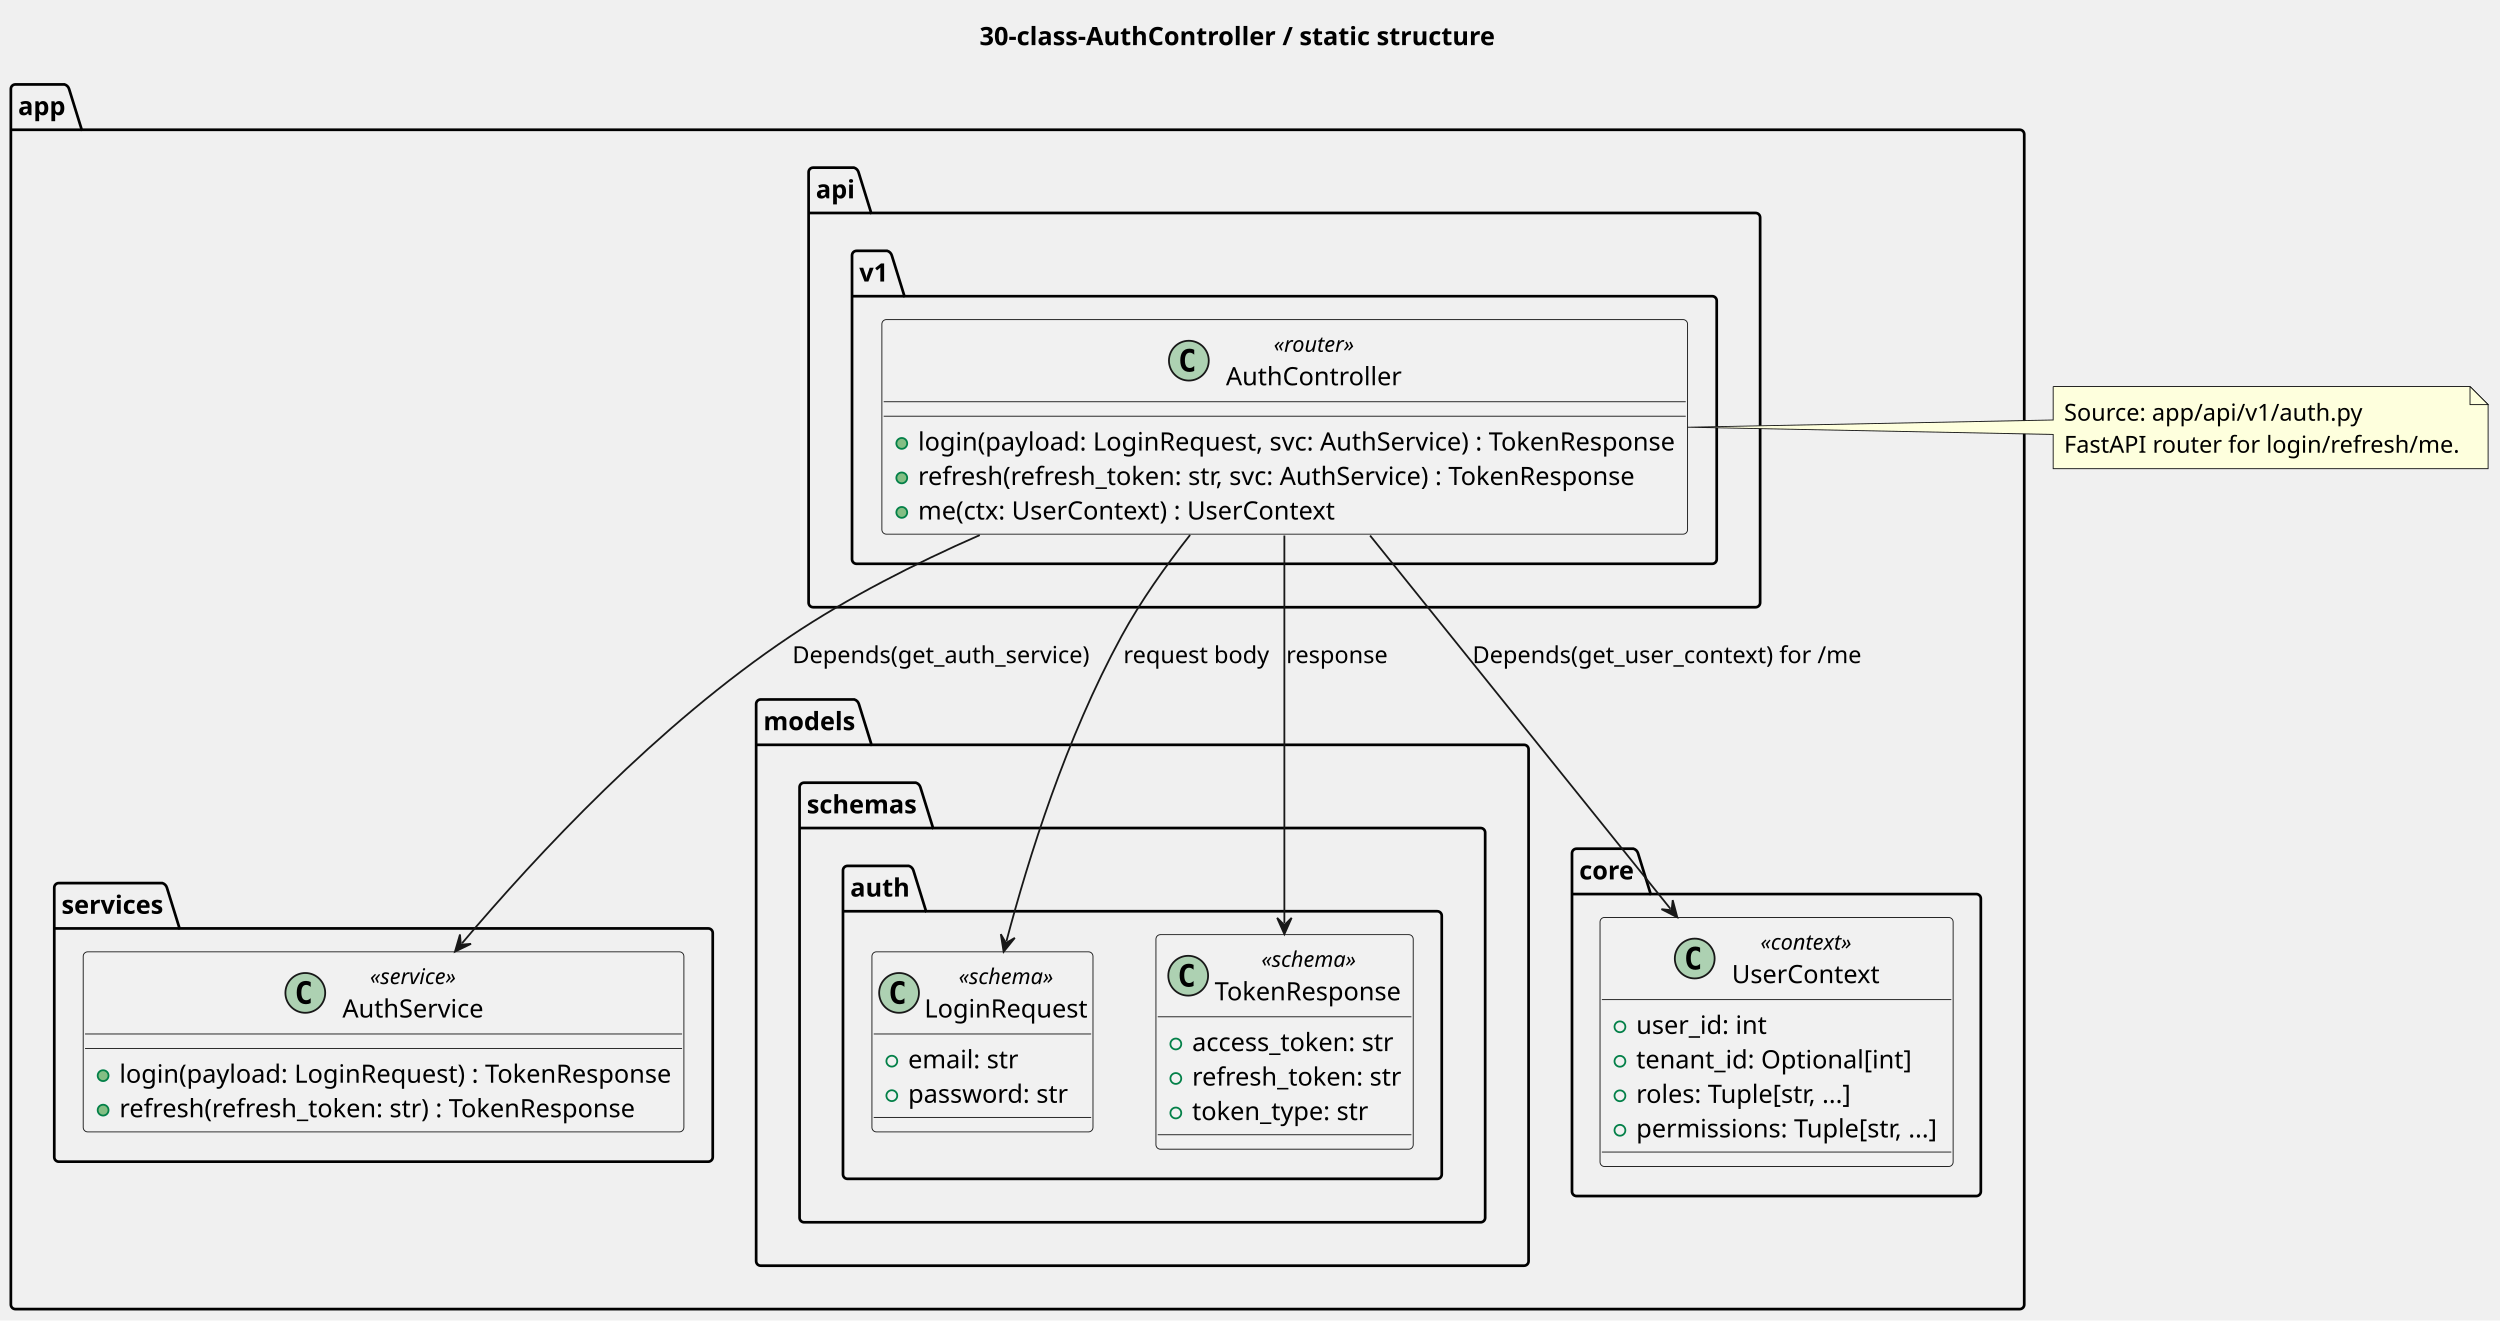
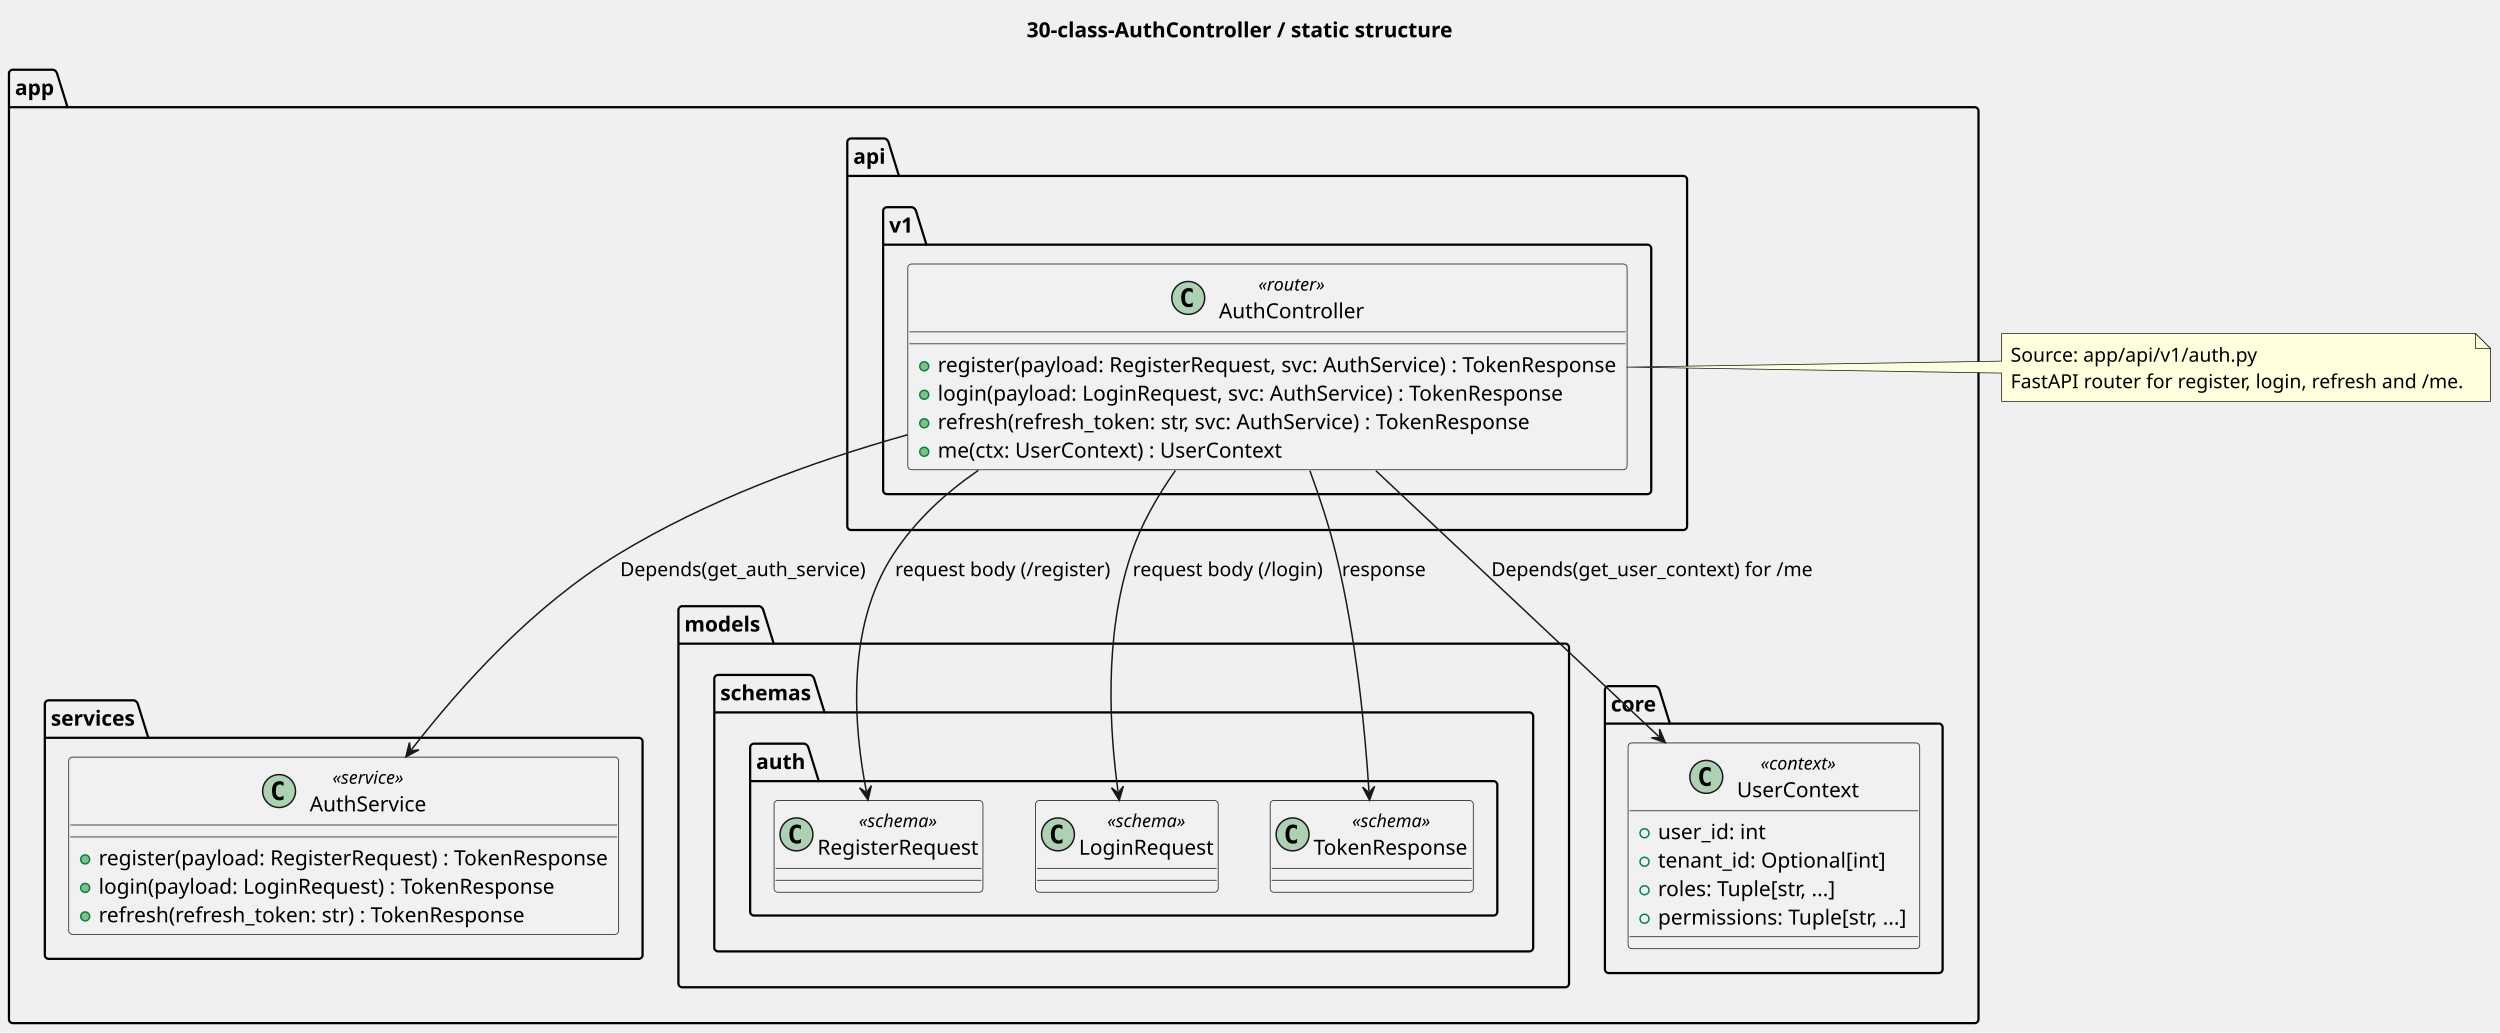
- <svg xmlns="http://www.w3.org/2000/svg" contentStyleType="text/css" data-diagram-type="CLASS" height="730px" preserveAspectRatio="none" style="width:1382px;height:730px;background:#F0F0F0;" version="1.1" viewBox="0 0 1382 730" width="1382px" zoomAndPan="magnify">
+ <svg xmlns="http://www.w3.org/2000/svg" contentStyleType="text/css" data-diagram-type="CLASS" height="691px" preserveAspectRatio="none" style="width:1673px;height:691px;background:#F0F0F0;" version="1.1" viewBox="0 0 1673 691" width="1673px" zoomAndPan="magnify">
  <defs />
  <g>
-     <rect fill="#F0F0F0" height="730" style="stroke:none;stroke-width:1;" width="1382" x="0" y="0" />
+     <rect fill="#F0F0F0" height="691" style="stroke:none;stroke-width:1;" width="1673" x="0" y="0" />
    <g class="title" data-source-line="1">
-       <text fill="#000000" font-family="sans-serif" font-size="14" font-weight="bold" lengthAdjust="spacing" textLength="285.473" x="541.477" y="24.966">30-class-AuthController / static structure</text>
+       <text fill="#000000" font-family="sans-serif" font-size="14" font-weight="bold" lengthAdjust="spacing" textLength="285.473" x="687.05" y="24.966">30-class-AuthController / static structure</text>
    </g>
    <g class="cluster" data-entity="app" data-source-line="6" data-uid="ent0004" id="cluster_app">
-       <path d="M8.5,46.67 L35.68,46.67 A3.75,3.75 0 0 1 38.18,49.17 L45.18,71.738 L1116.5,71.738 A2.5,2.5 0 0 1 1119,74.238 L1119,721.17 A2.5,2.5 0 0 1 1116.5,723.67 L8.5,723.67 A2.5,2.5 0 0 1 6,721.17 L6,49.17 A2.5,2.5 0 0 1 8.5,46.67" fill="none" style="stroke:#000000;stroke-width:1.5;" />
+       <path d="M8.5,46.67 L35.68,46.67 A3.75,3.75 0 0 1 38.18,49.17 L45.18,71.738 L1321.5,71.738 A2.5,2.5 0 0 1 1324,74.238 L1324,682.17 A2.5,2.5 0 0 1 1321.5,684.67 L8.5,684.67 A2.5,2.5 0 0 1 6,682.17 L6,49.17 A2.5,2.5 0 0 1 8.5,46.67" fill="none" style="stroke:#000000;stroke-width:1.5;" />
      <line style="stroke:#000000;stroke-width:1.5;" x1="6" x2="45.18" y1="71.738" y2="71.738" />
      <text fill="#000000" font-family="sans-serif" font-size="14" font-weight="bold" lengthAdjust="spacing" textLength="26.18" x="10" y="63.636">app</text>
    </g>
    <g class="cluster" data-entity="api" data-source-line="6" data-uid="ent0005" id="cluster_api">
-       <path d="M449.5,92.67 L472.088,92.67 A3.75,3.75 0 0 1 474.588,95.17 L481.588,117.738 L970.5,117.738 A2.5,2.5 0 0 1 973,120.238 L973,333.17 A2.5,2.5 0 0 1 970.5,335.67 L449.5,335.67 A2.5,2.5 0 0 1 447,333.17 L447,95.17 A2.5,2.5 0 0 1 449.5,92.67" fill="none" style="stroke:#000000;stroke-width:1.5;" />
-       <line style="stroke:#000000;stroke-width:1.5;" x1="447" x2="481.588" y1="117.738" y2="117.738" />
-       <text fill="#000000" font-family="sans-serif" font-size="14" font-weight="bold" lengthAdjust="spacing" textLength="21.588" x="451" y="109.636">api</text>
+       <path d="M569.5,92.67 L592.088,92.67 A3.75,3.75 0 0 1 594.588,95.17 L601.588,117.738 L1126.5,117.738 A2.5,2.5 0 0 1 1129,120.238 L1129,352.17 A2.5,2.5 0 0 1 1126.5,354.67 L569.5,354.67 A2.5,2.5 0 0 1 567,352.17 L567,95.17 A2.5,2.5 0 0 1 569.5,92.67" fill="none" style="stroke:#000000;stroke-width:1.5;" />
+       <line style="stroke:#000000;stroke-width:1.5;" x1="567" x2="601.588" y1="117.738" y2="117.738" />
+       <text fill="#000000" font-family="sans-serif" font-size="14" font-weight="bold" lengthAdjust="spacing" textLength="21.588" x="571" y="109.636">api</text>
    </g>
    <g class="cluster" data-entity="v1" data-source-line="4" data-uid="ent0002" id="cluster_v1">
-       <path d="M473.5,138.67 L490.474,138.67 A3.75,3.75 0 0 1 492.974,141.17 L499.974,163.738 L946.5,163.738 A2.5,2.5 0 0 1 949,166.238 L949,309.17 A2.5,2.5 0 0 1 946.5,311.67 L473.5,311.67 A2.5,2.5 0 0 1 471,309.17 L471,141.17 A2.5,2.5 0 0 1 473.5,138.67" fill="none" style="stroke:#000000;stroke-width:1.5;" />
-       <line style="stroke:#000000;stroke-width:1.5;" x1="471" x2="499.974" y1="163.738" y2="163.738" />
-       <text fill="#000000" font-family="sans-serif" font-size="14" font-weight="bold" lengthAdjust="spacing" textLength="15.974" x="475" y="155.636">v1</text>
+       <path d="M593.5,138.67 L610.474,138.67 A3.75,3.75 0 0 1 612.974,141.17 L619.974,163.738 L1102.5,163.738 A2.5,2.5 0 0 1 1105,166.238 L1105,328.17 A2.5,2.5 0 0 1 1102.5,330.67 L593.5,330.67 A2.5,2.5 0 0 1 591,328.17 L591,141.17 A2.5,2.5 0 0 1 593.5,138.67" fill="none" style="stroke:#000000;stroke-width:1.5;" />
+       <line style="stroke:#000000;stroke-width:1.5;" x1="591" x2="619.974" y1="163.738" y2="163.738" />
+       <text fill="#000000" font-family="sans-serif" font-size="14" font-weight="bold" lengthAdjust="spacing" textLength="15.974" x="595" y="155.636">v1</text>
    </g>
-     <g class="cluster" data-entity="services" data-source-line="13" data-uid="ent0006" id="cluster_services">
-       <path d="M32.5,488.17 L89.752,488.17 A3.75,3.75 0 0 1 92.252,490.67 L99.252,513.238 L391.5,513.238 A2.5,2.5 0 0 1 394,515.738 L394,639.67 A2.5,2.5 0 0 1 391.5,642.17 L32.5,642.17 A2.5,2.5 0 0 1 30,639.67 L30,490.67 A2.5,2.5 0 0 1 32.5,488.17" fill="none" style="stroke:#000000;stroke-width:1.5;" />
-       <line style="stroke:#000000;stroke-width:1.5;" x1="30" x2="99.252" y1="513.238" y2="513.238" />
-       <text fill="#000000" font-family="sans-serif" font-size="14" font-weight="bold" lengthAdjust="spacing" textLength="56.252" x="34" y="505.136">services</text>
+     <g class="cluster" data-entity="services" data-source-line="14" data-uid="ent0006" id="cluster_services">
+       <path d="M32.5,468.67 L89.752,468.67 A3.75,3.75 0 0 1 92.252,471.17 L99.252,493.738 L427.5,493.738 A2.5,2.5 0 0 1 430,496.238 L430,639.17 A2.5,2.5 0 0 1 427.5,641.67 L32.5,641.67 A2.5,2.5 0 0 1 30,639.17 L30,471.17 A2.5,2.5 0 0 1 32.5,468.67" fill="none" style="stroke:#000000;stroke-width:1.5;" />
+       <line style="stroke:#000000;stroke-width:1.5;" x1="30" x2="99.252" y1="493.738" y2="493.738" />
+       <text fill="#000000" font-family="sans-serif" font-size="14" font-weight="bold" lengthAdjust="spacing" textLength="56.252" x="34" y="485.636">services</text>
    </g>
-     <g class="cluster" data-entity="models" data-source-line="21" data-uid="ent0010" id="cluster_models">
-       <path d="M420.5,386.67 L472.278,386.67 A3.75,3.75 0 0 1 474.778,389.17 L481.778,411.738 L842.5,411.738 A2.5,2.5 0 0 1 845,414.238 L845,697.17 A2.5,2.5 0 0 1 842.5,699.67 L420.5,699.67 A2.5,2.5 0 0 1 418,697.17 L418,389.17 A2.5,2.5 0 0 1 420.5,386.67" fill="none" style="stroke:#000000;stroke-width:1.5;" />
-       <line style="stroke:#000000;stroke-width:1.5;" x1="418" x2="481.778" y1="411.738" y2="411.738" />
-       <text fill="#000000" font-family="sans-serif" font-size="14" font-weight="bold" lengthAdjust="spacing" textLength="50.778" x="422" y="403.636">models</text>
+     <g class="cluster" data-entity="models" data-source-line="23" data-uid="ent0010" id="cluster_models">
+       <path d="M456.5,405.67 L508.278,405.67 A3.75,3.75 0 0 1 510.778,408.17 L517.778,430.738 L1047.5,430.738 A2.5,2.5 0 0 1 1050,433.238 L1050,658.17 A2.5,2.5 0 0 1 1047.5,660.67 L456.5,660.67 A2.5,2.5 0 0 1 454,658.17 L454,408.17 A2.5,2.5 0 0 1 456.5,405.67" fill="none" style="stroke:#000000;stroke-width:1.5;" />
+       <line style="stroke:#000000;stroke-width:1.5;" x1="454" x2="517.778" y1="430.738" y2="430.738" />
+       <text fill="#000000" font-family="sans-serif" font-size="14" font-weight="bold" lengthAdjust="spacing" textLength="50.778" x="458" y="422.636">models</text>
    </g>
-     <g class="cluster" data-entity="schemas" data-source-line="21" data-uid="ent0011" id="cluster_schemas">
-       <path d="M444.5,432.67 L506.288,432.67 A3.75,3.75 0 0 1 508.788,435.17 L515.788,457.738 L818.5,457.738 A2.5,2.5 0 0 1 821,460.238 L821,673.17 A2.5,2.5 0 0 1 818.5,675.67 L444.5,675.67 A2.5,2.5 0 0 1 442,673.17 L442,435.17 A2.5,2.5 0 0 1 444.5,432.67" fill="none" style="stroke:#000000;stroke-width:1.5;" />
-       <line style="stroke:#000000;stroke-width:1.5;" x1="442" x2="515.788" y1="457.738" y2="457.738" />
-       <text fill="#000000" font-family="sans-serif" font-size="14" font-weight="bold" lengthAdjust="spacing" textLength="60.788" x="446" y="449.636">schemas</text>
+     <g class="cluster" data-entity="schemas" data-source-line="23" data-uid="ent0011" id="cluster_schemas">
+       <path d="M480.5,451.67 L542.288,451.67 A3.75,3.75 0 0 1 544.788,454.17 L551.788,476.738 L1023.5,476.738 A2.5,2.5 0 0 1 1026,479.238 L1026,634.17 A2.5,2.5 0 0 1 1023.5,636.67 L480.5,636.67 A2.5,2.5 0 0 1 478,634.17 L478,454.17 A2.5,2.5 0 0 1 480.5,451.67" fill="none" style="stroke:#000000;stroke-width:1.5;" />
+       <line style="stroke:#000000;stroke-width:1.5;" x1="478" x2="551.788" y1="476.738" y2="476.738" />
+       <text fill="#000000" font-family="sans-serif" font-size="14" font-weight="bold" lengthAdjust="spacing" textLength="60.788" x="482" y="468.636">schemas</text>
    </g>
-     <g class="cluster" data-entity="auth" data-source-line="20" data-uid="ent0008" id="cluster_auth">
-       <path d="M468.5,478.67 L502.428,478.67 A3.75,3.75 0 0 1 504.928,481.17 L511.928,503.738 L794.5,503.738 A2.5,2.5 0 0 1 797,506.238 L797,649.17 A2.5,2.5 0 0 1 794.5,651.67 L468.5,651.67 A2.5,2.5 0 0 1 466,649.17 L466,481.17 A2.5,2.5 0 0 1 468.5,478.67" fill="none" style="stroke:#000000;stroke-width:1.5;" />
-       <line style="stroke:#000000;stroke-width:1.5;" x1="466" x2="511.928" y1="503.738" y2="503.738" />
-       <text fill="#000000" font-family="sans-serif" font-size="14" font-weight="bold" lengthAdjust="spacing" textLength="32.928" x="470" y="495.636">auth</text>
+     <g class="cluster" data-entity="auth" data-source-line="22" data-uid="ent0008" id="cluster_auth">
+       <path d="M504.5,497.67 L538.428,497.67 A3.75,3.75 0 0 1 540.928,500.17 L547.928,522.738 L999.5,522.738 A2.5,2.5 0 0 1 1002,525.238 L1002,610.17 A2.5,2.5 0 0 1 999.5,612.67 L504.5,612.67 A2.5,2.5 0 0 1 502,610.17 L502,500.17 A2.5,2.5 0 0 1 504.5,497.67" fill="none" style="stroke:#000000;stroke-width:1.5;" />
+       <line style="stroke:#000000;stroke-width:1.5;" x1="502" x2="547.928" y1="522.738" y2="522.738" />
+       <text fill="#000000" font-family="sans-serif" font-size="14" font-weight="bold" lengthAdjust="spacing" textLength="32.928" x="506" y="514.636">auth</text>
    </g>
-     <g class="cluster" data-entity="core" data-source-line="33" data-uid="ent0013" id="cluster_core">
-       <path d="M871.5,469.17 L902.992,469.17 A3.75,3.75 0 0 1 905.492,471.67 L912.492,494.238 L1092.5,494.238 A2.5,2.5 0 0 1 1095,496.738 L1095,658.67 A2.5,2.5 0 0 1 1092.5,661.17 L871.5,661.17 A2.5,2.5 0 0 1 869,658.67 L869,471.67 A2.5,2.5 0 0 1 871.5,469.17" fill="none" style="stroke:#000000;stroke-width:1.5;" />
-       <line style="stroke:#000000;stroke-width:1.5;" x1="869" x2="912.492" y1="494.238" y2="494.238" />
-       <text fill="#000000" font-family="sans-serif" font-size="14" font-weight="bold" lengthAdjust="spacing" textLength="30.492" x="873" y="486.136">core</text>
+     <g class="cluster" data-entity="core" data-source-line="28" data-uid="ent0014" id="cluster_core">
+       <path d="M1076.5,459.17 L1107.992,459.17 A3.75,3.75 0 0 1 1110.492,461.67 L1117.492,484.238 L1297.5,484.238 A2.5,2.5 0 0 1 1300,486.738 L1300,648.67 A2.5,2.5 0 0 1 1297.5,651.17 L1076.5,651.17 A2.5,2.5 0 0 1 1074,648.67 L1074,461.67 A2.5,2.5 0 0 1 1076.5,459.17" fill="none" style="stroke:#000000;stroke-width:1.5;" />
+       <line style="stroke:#000000;stroke-width:1.5;" x1="1074" x2="1117.492" y1="484.238" y2="484.238" />
+       <text fill="#000000" font-family="sans-serif" font-size="14" font-weight="bold" lengthAdjust="spacing" textLength="30.492" x="1078" y="476.136">core</text>
    </g>
    <g class="entity" data-entity="AuthController" data-source-line="6" data-uid="ent0003" id="entity_AuthController">
-       <rect fill="#F1F1F1" height="118.616" rx="2.5" ry="2.5" style="stroke:#181818;stroke-width:0.5;" width="445.382" x="487.5" y="176.67" />
-       <ellipse cx="657.2" cy="199.376" fill="#ADD1B2" rx="11" ry="11" style="stroke:#181818;stroke-width:1;" />
-       <path d="M660.169,205.017 Q659.591,205.313 658.95,205.454 Q658.31,205.61 657.607,205.61 Q655.107,205.61 653.779,203.97 Q652.466,202.313 652.466,199.188 Q652.466,196.063 653.779,194.407 Q655.107,192.751 657.607,192.751 Q658.31,192.751 658.95,192.907 Q659.607,193.063 660.169,193.36 L660.169,196.079 Q659.544,195.501 658.95,195.235 Q658.357,194.954 657.732,194.954 Q656.388,194.954 655.7,196.032 Q655.013,197.095 655.013,199.188 Q655.013,201.282 655.7,202.36 Q656.388,203.423 657.732,203.423 Q658.357,203.423 658.95,203.157 Q659.544,202.876 660.169,202.298 L660.169,205.017 Z " fill="#000000" />
-       <text fill="#000000" font-family="sans-serif" font-size="12" font-style="italic" lengthAdjust="spacing" textLength="44.676" x="704.103" y="194.498">«router»</text>
-       <text fill="#000000" font-family="sans-serif" font-size="14" lengthAdjust="spacing" textLength="97.482" x="677.7" y="212.98">AuthController</text>
-       <line style="stroke:#181818;stroke-width:0.5;" x1="488.5" x2="931.882" y1="222.082" y2="222.082" />
-       <line style="stroke:#181818;stroke-width:0.5;" x1="488.5" x2="931.882" y1="230.082" y2="230.082" />
-       <ellipse cx="498.5" cy="245.116" fill="#84BE84" rx="3" ry="3" style="stroke:#038048;stroke-width:1;" />
-       <text fill="#000000" font-family="sans-serif" font-size="14" lengthAdjust="spacing" textLength="419.382" x="507.5" y="249.048">login(payload: LoginRequest, svc: AuthService) : TokenResponse</text>
-       <ellipse cx="498.5" cy="264.184" fill="#84BE84" rx="3" ry="3" style="stroke:#038048;stroke-width:1;" />
-       <text fill="#000000" font-family="sans-serif" font-size="14" lengthAdjust="spacing" textLength="400.44" x="507.5" y="268.116">refresh(refresh_token: str, svc: AuthService) : TokenResponse</text>
-       <ellipse cx="498.5" cy="283.252" fill="#84BE84" rx="3" ry="3" style="stroke:#038048;stroke-width:1;" />
-       <text fill="#000000" font-family="sans-serif" font-size="14" lengthAdjust="spacing" textLength="230.985" x="507.5" y="287.184">me(ctx: UserContext) : UserContext</text>
+       <rect fill="#F1F1F1" height="137.684" rx="2.5" ry="2.5" style="stroke:#181818;stroke-width:0.5;" width="481.348" x="607.5" y="176.67" />
+       <ellipse cx="795.183" cy="199.376" fill="#ADD1B2" rx="11" ry="11" style="stroke:#181818;stroke-width:1;" />
+       <path d="M798.152,205.017 Q797.574,205.313 796.933,205.454 Q796.293,205.61 795.59,205.61 Q793.09,205.61 791.761,203.97 Q790.449,202.313 790.449,199.188 Q790.449,196.063 791.761,194.407 Q793.09,192.751 795.59,192.751 Q796.293,192.751 796.933,192.907 Q797.59,193.063 798.152,193.36 L798.152,196.079 Q797.527,195.501 796.933,195.235 Q796.34,194.954 795.715,194.954 Q794.371,194.954 793.683,196.032 Q792.996,197.095 792.996,199.188 Q792.996,201.282 793.683,202.36 Q794.371,203.423 795.715,203.423 Q796.34,203.423 796.933,203.157 Q797.527,202.876 798.152,202.298 L798.152,205.017 Z " fill="#000000" />
+       <text fill="#000000" font-family="sans-serif" font-size="12" font-style="italic" lengthAdjust="spacing" textLength="44.676" x="842.086" y="194.498">«router»</text>
+       <text fill="#000000" font-family="sans-serif" font-size="14" lengthAdjust="spacing" textLength="97.482" x="815.683" y="212.98">AuthController</text>
+       <line style="stroke:#181818;stroke-width:0.5;" x1="608.5" x2="1087.848" y1="222.082" y2="222.082" />
+       <line style="stroke:#181818;stroke-width:0.5;" x1="608.5" x2="1087.848" y1="230.082" y2="230.082" />
+       <ellipse cx="618.5" cy="245.116" fill="#84BE84" rx="3" ry="3" style="stroke:#038048;stroke-width:1;" />
+       <text fill="#000000" font-family="sans-serif" font-size="14" lengthAdjust="spacing" textLength="455.348" x="627.5" y="249.048">register(payload: RegisterRequest, svc: AuthService) : TokenResponse</text>
+       <ellipse cx="618.5" cy="264.184" fill="#84BE84" rx="3" ry="3" style="stroke:#038048;stroke-width:1;" />
+       <text fill="#000000" font-family="sans-serif" font-size="14" lengthAdjust="spacing" textLength="419.382" x="627.5" y="268.116">login(payload: LoginRequest, svc: AuthService) : TokenResponse</text>
+       <ellipse cx="618.5" cy="283.252" fill="#84BE84" rx="3" ry="3" style="stroke:#038048;stroke-width:1;" />
+       <text fill="#000000" font-family="sans-serif" font-size="14" lengthAdjust="spacing" textLength="400.44" x="627.5" y="287.184">refresh(refresh_token: str, svc: AuthService) : TokenResponse</text>
+       <ellipse cx="618.5" cy="302.32" fill="#84BE84" rx="3" ry="3" style="stroke:#038048;stroke-width:1;" />
+       <text fill="#000000" font-family="sans-serif" font-size="14" lengthAdjust="spacing" textLength="230.985" x="627.5" y="306.252">me(ctx: UserContext) : UserContext</text>
    </g>
-     <g class="entity" data-entity="AuthService" data-source-line="14" data-uid="ent0007" id="entity_AuthService">
-       <rect fill="#F1F1F1" height="99.548" rx="2.5" ry="2.5" style="stroke:#181818;stroke-width:0.5;" width="332.053" x="46" y="526.17" />
-       <ellipse cx="168.773" cy="548.876" fill="#ADD1B2" rx="11" ry="11" style="stroke:#181818;stroke-width:1;" />
-       <path d="M171.741,554.516 Q171.163,554.813 170.523,554.954 Q169.882,555.11 169.179,555.11 Q166.679,555.11 165.351,553.47 Q164.038,551.813 164.038,548.688 Q164.038,545.563 165.351,543.907 Q166.679,542.251 169.179,542.251 Q169.882,542.251 170.523,542.407 Q171.179,542.563 171.741,542.86 L171.741,545.579 Q171.116,545.001 170.523,544.735 Q169.929,544.454 169.304,544.454 Q167.96,544.454 167.273,545.532 Q166.585,546.595 166.585,548.688 Q166.585,550.782 167.273,551.86 Q167.96,552.923 169.304,552.923 Q169.929,552.923 170.523,552.657 Q171.116,552.376 171.741,551.798 L171.741,554.516 Z " fill="#000000" />
-       <text fill="#000000" font-family="sans-serif" font-size="12" font-style="italic" lengthAdjust="spacing" textLength="47.52" x="204.516" y="543.998">«service»</text>
-       <text fill="#000000" font-family="sans-serif" font-size="14" lengthAdjust="spacing" textLength="78.008" x="189.273" y="562.48">AuthService</text>
-       <line style="stroke:#181818;stroke-width:0.5;" x1="47" x2="377.053" y1="571.582" y2="571.582" />
-       <line style="stroke:#181818;stroke-width:0.5;" x1="47" x2="377.053" y1="579.582" y2="579.582" />
-       <ellipse cx="57" cy="594.616" fill="#84BE84" rx="3" ry="3" style="stroke:#038048;stroke-width:1;" />
-       <text fill="#000000" font-family="sans-serif" font-size="14" lengthAdjust="spacing" textLength="306.053" x="66" y="598.548">login(payload: LoginRequest) : TokenResponse</text>
-       <ellipse cx="57" cy="613.684" fill="#84BE84" rx="3" ry="3" style="stroke:#038048;stroke-width:1;" />
-       <text fill="#000000" font-family="sans-serif" font-size="14" lengthAdjust="spacing" textLength="287.111" x="66" y="617.616">refresh(refresh_token: str) : TokenResponse</text>
+     <g class="entity" data-entity="AuthService" data-source-line="15" data-uid="ent0007" id="entity_AuthService">
+       <rect fill="#F1F1F1" height="118.616" rx="2.5" ry="2.5" style="stroke:#181818;stroke-width:0.5;" width="368.019" x="46" y="506.67" />
+       <ellipse cx="186.756" cy="529.376" fill="#ADD1B2" rx="11" ry="11" style="stroke:#181818;stroke-width:1;" />
+       <path d="M189.724,535.016 Q189.146,535.313 188.506,535.454 Q187.865,535.61 187.162,535.61 Q184.662,535.61 183.334,533.97 Q182.021,532.313 182.021,529.188 Q182.021,526.063 183.334,524.407 Q184.662,522.751 187.162,522.751 Q187.865,522.751 188.506,522.907 Q189.162,523.063 189.724,523.36 L189.724,526.079 Q189.099,525.501 188.506,525.235 Q187.912,524.954 187.287,524.954 Q185.943,524.954 185.256,526.032 Q184.568,527.095 184.568,529.188 Q184.568,531.282 185.256,532.36 Q185.943,533.423 187.287,533.423 Q187.912,533.423 188.506,533.157 Q189.099,532.876 189.724,532.298 L189.724,535.016 Z " fill="#000000" />
+       <text fill="#000000" font-family="sans-serif" font-size="12" font-style="italic" lengthAdjust="spacing" textLength="47.52" x="222.499" y="524.498">«service»</text>
+       <text fill="#000000" font-family="sans-serif" font-size="14" lengthAdjust="spacing" textLength="78.008" x="207.256" y="542.98">AuthService</text>
+       <line style="stroke:#181818;stroke-width:0.5;" x1="47" x2="413.019" y1="552.082" y2="552.082" />
+       <line style="stroke:#181818;stroke-width:0.5;" x1="47" x2="413.019" y1="560.082" y2="560.082" />
+       <ellipse cx="57" cy="575.116" fill="#84BE84" rx="3" ry="3" style="stroke:#038048;stroke-width:1;" />
+       <text fill="#000000" font-family="sans-serif" font-size="14" lengthAdjust="spacing" textLength="342.019" x="66" y="579.048">register(payload: RegisterRequest) : TokenResponse</text>
+       <ellipse cx="57" cy="594.184" fill="#84BE84" rx="3" ry="3" style="stroke:#038048;stroke-width:1;" />
+       <text fill="#000000" font-family="sans-serif" font-size="14" lengthAdjust="spacing" textLength="306.053" x="66" y="598.116">login(payload: LoginRequest) : TokenResponse</text>
+       <ellipse cx="57" cy="613.252" fill="#84BE84" rx="3" ry="3" style="stroke:#038048;stroke-width:1;" />
+       <text fill="#000000" font-family="sans-serif" font-size="14" lengthAdjust="spacing" textLength="287.111" x="66" y="617.184">refresh(refresh_token: str) : TokenResponse</text>
    </g>
-     <g class="entity" data-entity="LoginRequest" data-source-line="21" data-uid="ent0009" id="entity_LoginRequest">
-       <rect fill="#F1F1F1" height="99.548" rx="2.5" ry="2.5" style="stroke:#181818;stroke-width:0.5;" width="122.202" x="482" y="526.17" />
-       <ellipse cx="497" cy="548.876" fill="#ADD1B2" rx="11" ry="11" style="stroke:#181818;stroke-width:1;" />
-       <path d="M499.969,554.516 Q499.391,554.813 498.75,554.954 Q498.109,555.11 497.406,555.11 Q494.906,555.11 493.578,553.47 Q492.266,551.813 492.266,548.688 Q492.266,545.563 493.578,543.907 Q494.906,542.251 497.406,542.251 Q498.109,542.251 498.75,542.407 Q499.406,542.563 499.969,542.86 L499.969,545.579 Q499.344,545.001 498.75,544.735 Q498.156,544.454 497.531,544.454 Q496.188,544.454 495.5,545.532 Q494.812,546.595 494.812,548.688 Q494.812,550.782 495.5,551.86 Q496.188,552.923 497.531,552.923 Q498.156,552.923 498.75,552.657 Q499.344,552.376 499.969,551.798 L499.969,554.516 Z " fill="#000000" />
-       <text fill="#000000" font-family="sans-serif" font-size="12" font-style="italic" lengthAdjust="spacing" textLength="52.32" x="529.941" y="543.998">«schema»</text>
-       <text fill="#000000" font-family="sans-serif" font-size="14" lengthAdjust="spacing" textLength="90.202" x="511" y="562.48">LoginRequest</text>
-       <line style="stroke:#181818;stroke-width:0.5;" x1="483" x2="603.202" y1="571.582" y2="571.582" />
-       <ellipse cx="493" cy="586.616" fill="none" rx="3" ry="3" style="stroke:#038048;stroke-width:1;" />
-       <text fill="#000000" font-family="sans-serif" font-size="14" lengthAdjust="spacing" textLength="60.998" x="502" y="590.548">email: str</text>
-       <ellipse cx="493" cy="605.684" fill="none" rx="3" ry="3" style="stroke:#038048;stroke-width:1;" />
-       <text fill="#000000" font-family="sans-serif" font-size="14" lengthAdjust="spacing" textLength="88.676" x="502" y="609.616">password: str</text>
-       <line style="stroke:#181818;stroke-width:0.5;" x1="483" x2="603.202" y1="617.718" y2="617.718" />
+     <g class="entity" data-entity="RegisterRequest" data-source-line="23" data-uid="ent0009" id="entity_RegisterRequest">
+       <rect fill="#F1F1F1" height="61.412" rx="2.5" ry="2.5" style="stroke:#181818;stroke-width:0.5;" width="139.786" x="518" y="535.67" />
+       <ellipse cx="533" cy="558.376" fill="#ADD1B2" rx="11" ry="11" style="stroke:#181818;stroke-width:1;" />
+       <path d="M535.969,564.016 Q535.391,564.313 534.75,564.454 Q534.109,564.61 533.406,564.61 Q530.906,564.61 529.578,562.97 Q528.266,561.313 528.266,558.188 Q528.266,555.063 529.578,553.407 Q530.906,551.751 533.406,551.751 Q534.109,551.751 534.75,551.907 Q535.406,552.063 535.969,552.36 L535.969,555.079 Q535.344,554.501 534.75,554.235 Q534.156,553.954 533.531,553.954 Q532.188,553.954 531.5,555.032 Q530.812,556.095 530.812,558.188 Q530.812,560.282 531.5,561.36 Q532.188,562.423 533.531,562.423 Q534.156,562.423 534.75,562.157 Q535.344,561.876 535.969,561.298 L535.969,564.016 Z " fill="#000000" />
+       <text fill="#000000" font-family="sans-serif" font-size="12" font-style="italic" lengthAdjust="spacing" textLength="52.32" x="574.733" y="553.498">«schema»</text>
+       <text fill="#000000" font-family="sans-serif" font-size="14" lengthAdjust="spacing" textLength="107.786" x="547" y="571.98">RegisterRequest</text>
+       <line style="stroke:#181818;stroke-width:0.5;" x1="519" x2="656.786" y1="581.082" y2="581.082" />
+       <line style="stroke:#181818;stroke-width:0.5;" x1="519" x2="656.786" y1="589.082" y2="589.082" />
    </g>
-     <g class="entity" data-entity="TokenResponse" data-source-line="26" data-uid="ent0012" id="entity_TokenResponse">
-       <rect fill="#F1F1F1" height="118.616" rx="2.5" ry="2.5" style="stroke:#181818;stroke-width:0.5;" width="142.228" x="639" y="516.67" />
-       <ellipse cx="656.838" cy="539.376" fill="#ADD1B2" rx="11" ry="11" style="stroke:#181818;stroke-width:1;" />
-       <path d="M659.806,545.016 Q659.228,545.313 658.588,545.454 Q657.947,545.61 657.244,545.61 Q654.744,545.61 653.416,543.97 Q652.103,542.313 652.103,539.188 Q652.103,536.063 653.416,534.407 Q654.744,532.751 657.244,532.751 Q657.947,532.751 658.588,532.907 Q659.244,533.063 659.806,533.36 L659.806,536.079 Q659.181,535.501 658.588,535.235 Q657.994,534.954 657.369,534.954 Q656.025,534.954 655.338,536.032 Q654.65,537.095 654.65,539.188 Q654.65,541.282 655.338,542.36 Q656.025,543.423 657.369,543.423 Q657.994,543.423 658.588,543.157 Q659.181,542.876 659.806,542.298 L659.806,545.016 Z " fill="#000000" />
-       <text fill="#000000" font-family="sans-serif" font-size="12" font-style="italic" lengthAdjust="spacing" textLength="52.32" x="697.269" y="534.498">«schema»</text>
-       <text fill="#000000" font-family="sans-serif" font-size="14" lengthAdjust="spacing" textLength="103.922" x="671.468" y="552.98">TokenResponse</text>
-       <line style="stroke:#181818;stroke-width:0.5;" x1="640" x2="780.228" y1="562.082" y2="562.082" />
-       <ellipse cx="650" cy="577.116" fill="none" rx="3" ry="3" style="stroke:#038048;stroke-width:1;" />
-       <text fill="#000000" font-family="sans-serif" font-size="14" lengthAdjust="spacing" textLength="111.3" x="659" y="581.048">access_token: str</text>
-       <ellipse cx="650" cy="596.184" fill="none" rx="3" ry="3" style="stroke:#038048;stroke-width:1;" />
-       <text fill="#000000" font-family="sans-serif" font-size="14" lengthAdjust="spacing" textLength="116.228" x="659" y="600.116">refresh_token: str</text>
-       <ellipse cx="650" cy="615.252" fill="none" rx="3" ry="3" style="stroke:#038048;stroke-width:1;" />
-       <text fill="#000000" font-family="sans-serif" font-size="14" lengthAdjust="spacing" textLength="97.398" x="659" y="619.184">token_type: str</text>
-       <line style="stroke:#181818;stroke-width:0.5;" x1="640" x2="780.228" y1="627.286" y2="627.286" />
+     <g class="entity" data-entity="LoginRequest" data-source-line="24" data-uid="ent0012" id="entity_LoginRequest">
+       <rect fill="#F1F1F1" height="61.412" rx="2.5" ry="2.5" style="stroke:#181818;stroke-width:0.5;" width="122.202" x="693" y="535.67" />
+       <ellipse cx="708" cy="558.376" fill="#ADD1B2" rx="11" ry="11" style="stroke:#181818;stroke-width:1;" />
+       <path d="M710.969,564.016 Q710.391,564.313 709.75,564.454 Q709.109,564.61 708.406,564.61 Q705.906,564.61 704.578,562.97 Q703.266,561.313 703.266,558.188 Q703.266,555.063 704.578,553.407 Q705.906,551.751 708.406,551.751 Q709.109,551.751 709.75,551.907 Q710.406,552.063 710.969,552.36 L710.969,555.079 Q710.344,554.501 709.75,554.235 Q709.156,553.954 708.531,553.954 Q707.188,553.954 706.5,555.032 Q705.812,556.095 705.812,558.188 Q705.812,560.282 706.5,561.36 Q707.188,562.423 708.531,562.423 Q709.156,562.423 709.75,562.157 Q710.344,561.876 710.969,561.298 L710.969,564.016 Z " fill="#000000" />
+       <text fill="#000000" font-family="sans-serif" font-size="12" font-style="italic" lengthAdjust="spacing" textLength="52.32" x="740.941" y="553.498">«schema»</text>
+       <text fill="#000000" font-family="sans-serif" font-size="14" lengthAdjust="spacing" textLength="90.202" x="722" y="571.98">LoginRequest</text>
+       <line style="stroke:#181818;stroke-width:0.5;" x1="694" x2="814.202" y1="581.082" y2="581.082" />
+       <line style="stroke:#181818;stroke-width:0.5;" x1="694" x2="814.202" y1="589.082" y2="589.082" />
    </g>
-     <g class="entity" data-entity="UserContext" data-source-line="34" data-uid="ent0014" id="entity_UserContext">
-       <rect fill="#F1F1F1" height="137.684" rx="2.5" ry="2.5" style="stroke:#181818;stroke-width:0.5;" width="195.189" x="884.5" y="507.17" />
-       <ellipse cx="936.846" cy="529.876" fill="#ADD1B2" rx="11" ry="11" style="stroke:#181818;stroke-width:1;" />
-       <path d="M939.815,535.516 Q939.236,535.813 938.596,535.954 Q937.955,536.11 937.252,536.11 Q934.752,536.11 933.424,534.47 Q932.111,532.813 932.111,529.688 Q932.111,526.563 933.424,524.907 Q934.752,523.251 937.252,523.251 Q937.955,523.251 938.596,523.407 Q939.252,523.563 939.815,523.86 L939.815,526.579 Q939.19,526.001 938.596,525.735 Q938.002,525.454 937.377,525.454 Q936.033,525.454 935.346,526.532 Q934.658,527.595 934.658,529.688 Q934.658,531.782 935.346,532.86 Q936.033,533.923 937.377,533.923 Q938.002,533.923 938.596,533.657 Q939.19,533.376 939.815,532.798 L939.815,535.516 Z " fill="#000000" />
-       <text fill="#000000" font-family="sans-serif" font-size="12" font-style="italic" lengthAdjust="spacing" textLength="50.34" x="973.174" y="524.998">«context»</text>
-       <text fill="#000000" font-family="sans-serif" font-size="14" lengthAdjust="spacing" textLength="81.998" x="957.346" y="543.48">UserContext</text>
-       <line style="stroke:#181818;stroke-width:0.5;" x1="885.5" x2="1078.689" y1="552.582" y2="552.582" />
-       <ellipse cx="895.5" cy="567.616" fill="none" rx="3" ry="3" style="stroke:#038048;stroke-width:1;" />
-       <text fill="#000000" font-family="sans-serif" font-size="14" lengthAdjust="spacing" textLength="72.184" x="904.5" y="571.548">user_id: int</text>
-       <ellipse cx="895.5" cy="586.684" fill="none" rx="3" ry="3" style="stroke:#038048;stroke-width:1;" />
-       <text fill="#000000" font-family="sans-serif" font-size="14" lengthAdjust="spacing" textLength="152.319" x="904.5" y="590.616">tenant_id: Optional[int]</text>
-       <ellipse cx="895.5" cy="605.752" fill="none" rx="3" ry="3" style="stroke:#038048;stroke-width:1;" />
-       <text fill="#000000" font-family="sans-serif" font-size="14" lengthAdjust="spacing" textLength="121.814" x="904.5" y="609.684">roles: Tuple[str, ...]</text>
-       <ellipse cx="895.5" cy="624.82" fill="none" rx="3" ry="3" style="stroke:#038048;stroke-width:1;" />
-       <text fill="#000000" font-family="sans-serif" font-size="14" lengthAdjust="spacing" textLength="169.189" x="904.5" y="628.752">permissions: Tuple[str, ...]</text>
-       <line style="stroke:#181818;stroke-width:0.5;" x1="885.5" x2="1078.689" y1="636.854" y2="636.854" />
+     <g class="entity" data-entity="TokenResponse" data-source-line="25" data-uid="ent0013" id="entity_TokenResponse">
+       <rect fill="#F1F1F1" height="61.412" rx="2.5" ry="2.5" style="stroke:#181818;stroke-width:0.5;" width="135.922" x="850" y="535.67" />
+       <ellipse cx="865" cy="558.376" fill="#ADD1B2" rx="11" ry="11" style="stroke:#181818;stroke-width:1;" />
+       <path d="M867.969,564.016 Q867.391,564.313 866.75,564.454 Q866.109,564.61 865.406,564.61 Q862.906,564.61 861.578,562.97 Q860.266,561.313 860.266,558.188 Q860.266,555.063 861.578,553.407 Q862.906,551.751 865.406,551.751 Q866.109,551.751 866.75,551.907 Q867.406,552.063 867.969,552.36 L867.969,555.079 Q867.344,554.501 866.75,554.235 Q866.156,553.954 865.531,553.954 Q864.188,553.954 863.5,555.032 Q862.812,556.095 862.812,558.188 Q862.812,560.282 863.5,561.36 Q864.188,562.423 865.531,562.423 Q866.156,562.423 866.75,562.157 Q867.344,561.876 867.969,561.298 L867.969,564.016 Z " fill="#000000" />
+       <text fill="#000000" font-family="sans-serif" font-size="12" font-style="italic" lengthAdjust="spacing" textLength="52.32" x="904.801" y="553.498">«schema»</text>
+       <text fill="#000000" font-family="sans-serif" font-size="14" lengthAdjust="spacing" textLength="103.922" x="879" y="571.98">TokenResponse</text>
+       <line style="stroke:#181818;stroke-width:0.5;" x1="851" x2="984.922" y1="581.082" y2="581.082" />
+       <line style="stroke:#181818;stroke-width:0.5;" x1="851" x2="984.922" y1="589.082" y2="589.082" />
    </g>
-     <g class="entity" data-entity="GMN19" data-source-line="48" data-uid="ent0020" id="entity_GMN19">
-       <path d="M1135,213.67 L1135,232.17 L932.74,236.17 L1135,240.17 L1135,259.082 A0,0 0 0 0 1135,259.082 L1375.427,259.082 A0,0 0 0 0 1375.427,259.082 L1375.427,223.67 L1365.427,213.67 L1135,213.67 A0,0 0 0 0 1135,213.67" fill="#FEFFDD" style="stroke:#181818;stroke-width:0.5;" />
-       <path d="M1365.427,213.67 L1365.427,223.67 L1375.427,223.67 L1365.427,213.67" fill="#FEFFDD" style="stroke:#181818;stroke-width:0.5;" />
-       <text fill="#000000" font-family="sans-serif" font-size="13" lengthAdjust="spacing" textLength="165.477" x="1141" y="232.567">Source: app/api/v1/auth.py</text>
-       <text fill="#000000" font-family="sans-serif" font-size="13" lengthAdjust="spacing" textLength="219.427" x="1141" y="250.273">FastAPI router for login/refresh/me.</text>
+     <g class="entity" data-entity="UserContext" data-source-line="29" data-uid="ent0015" id="entity_UserContext">
+       <rect fill="#F1F1F1" height="137.684" rx="2.5" ry="2.5" style="stroke:#181818;stroke-width:0.5;" width="195.189" x="1089.5" y="497.17" />
+       <ellipse cx="1141.846" cy="519.876" fill="#ADD1B2" rx="11" ry="11" style="stroke:#181818;stroke-width:1;" />
+       <path d="M1144.815,525.516 Q1144.236,525.813 1143.596,525.954 Q1142.955,526.11 1142.252,526.11 Q1139.752,526.11 1138.424,524.47 Q1137.111,522.813 1137.111,519.688 Q1137.111,516.563 1138.424,514.907 Q1139.752,513.251 1142.252,513.251 Q1142.955,513.251 1143.596,513.407 Q1144.252,513.563 1144.815,513.86 L1144.815,516.579 Q1144.19,516.001 1143.596,515.735 Q1143.002,515.454 1142.377,515.454 Q1141.033,515.454 1140.346,516.532 Q1139.658,517.595 1139.658,519.688 Q1139.658,521.782 1140.346,522.86 Q1141.033,523.923 1142.377,523.923 Q1143.002,523.923 1143.596,523.657 Q1144.19,523.376 1144.815,522.798 L1144.815,525.516 Z " fill="#000000" />
+       <text fill="#000000" font-family="sans-serif" font-size="12" font-style="italic" lengthAdjust="spacing" textLength="50.34" x="1178.175" y="514.998">«context»</text>
+       <text fill="#000000" font-family="sans-serif" font-size="14" lengthAdjust="spacing" textLength="81.998" x="1162.346" y="533.48">UserContext</text>
+       <line style="stroke:#181818;stroke-width:0.5;" x1="1090.5" x2="1283.689" y1="542.582" y2="542.582" />
+       <ellipse cx="1100.5" cy="557.616" fill="none" rx="3" ry="3" style="stroke:#038048;stroke-width:1;" />
+       <text fill="#000000" font-family="sans-serif" font-size="14" lengthAdjust="spacing" textLength="72.184" x="1109.5" y="561.548">user_id: int</text>
+       <ellipse cx="1100.5" cy="576.684" fill="none" rx="3" ry="3" style="stroke:#038048;stroke-width:1;" />
+       <text fill="#000000" font-family="sans-serif" font-size="14" lengthAdjust="spacing" textLength="152.319" x="1109.5" y="580.616">tenant_id: Optional[int]</text>
+       <ellipse cx="1100.5" cy="595.752" fill="none" rx="3" ry="3" style="stroke:#038048;stroke-width:1;" />
+       <text fill="#000000" font-family="sans-serif" font-size="14" lengthAdjust="spacing" textLength="121.814" x="1109.5" y="599.684">roles: Tuple[str, ...]</text>
+       <ellipse cx="1100.5" cy="614.82" fill="none" rx="3" ry="3" style="stroke:#038048;stroke-width:1;" />
+       <text fill="#000000" font-family="sans-serif" font-size="14" lengthAdjust="spacing" textLength="169.189" x="1109.5" y="618.752">permissions: Tuple[str, ...]</text>
+       <line style="stroke:#181818;stroke-width:0.5;" x1="1090.5" x2="1283.689" y1="626.854" y2="626.854" />
    </g>
-     <g class="link" data-entity-1="AuthController" data-entity-2="AuthService" data-source-line="42" data-uid="lnk15" id="link_AuthController_AuthService">
-       <path codeLine="42" d="M541.61,295.8 C505.74,311.54 469.04,330.24 437,351.67 C363.32,400.96 297.196,472.07 255.396,521.46" fill="none" id="AuthController-to-AuthService" style="stroke:#181818;stroke-width:1;" />
-       <polygon fill="#181818" points="251.52,526.04,260.387,521.754,254.75,522.223,254.281,516.586,251.52,526.04" style="stroke:#181818;stroke-width:1;" />
-       <text fill="#000000" font-family="sans-serif" font-size="13" lengthAdjust="spacing" textLength="164.281" x="438" y="366.567">Depends(get_auth_service)</text>
+     <g class="entity" data-entity="GMN21" data-source-line="44" data-uid="ent0022" id="entity_GMN21">
+       <path d="M1339.5,223.17 L1339.5,241.67 L1088.51,245.67 L1339.5,249.67 L1339.5,268.582 A0,0 0 0 0 1339.5,268.582 L1666.572,268.582 A0,0 0 0 0 1666.572,268.582 L1666.572,233.17 L1656.572,223.17 L1339.5,223.17 A0,0 0 0 0 1339.5,223.17" fill="#FEFFDD" style="stroke:#181818;stroke-width:0.5;" />
+       <path d="M1656.572,223.17 L1656.572,233.17 L1666.572,233.17 L1656.572,223.17" fill="#FEFFDD" style="stroke:#181818;stroke-width:0.5;" />
+       <text fill="#000000" font-family="sans-serif" font-size="13" lengthAdjust="spacing" textLength="165.477" x="1345.5" y="242.067">Source: app/api/v1/auth.py</text>
+       <text fill="#000000" font-family="sans-serif" font-size="13" lengthAdjust="spacing" textLength="306.072" x="1345.5" y="259.773">FastAPI router for register, login, refresh and /me.</text>
    </g>
-     <g class="link" data-entity-1="AuthController" data-entity-2="LoginRequest" data-source-line="43" data-uid="lnk16" id="link_AuthController_LoginRequest">
-       <path codeLine="43" d="M657.88,295.73 C644.29,312.94 630.53,332.35 620,351.67 C589.17,408.25 568.729,473.691 556.349,520.331" fill="none" id="AuthController-to-LoginRequest" style="stroke:#181818;stroke-width:1;" />
-       <polygon fill="#181818" points="554.81,526.13,560.985,518.457,556.093,521.297,553.253,516.405,554.81,526.13" style="stroke:#181818;stroke-width:1;" />
-       <text fill="#000000" font-family="sans-serif" font-size="13" lengthAdjust="spacing" textLength="80.847" x="621" y="366.567">request body</text>
+     <g class="link" data-entity-1="AuthController" data-entity-2="AuthService" data-source-line="37" data-uid="lnk16" id="link_AuthController_AuthService">
+       <path codeLine="37" d="M607.34,290.94 C541.66,309.41 472.52,335.13 414,370.67 C356.59,405.53 309.039,458.27 275.319,501.72" fill="none" id="AuthController-to-AuthService" style="stroke:#181818;stroke-width:1;" />
+       <polygon fill="#181818" points="271.64,506.46,280.318,501.802,274.705,502.51,273.998,496.897,271.64,506.46" style="stroke:#181818;stroke-width:1;" />
+       <text fill="#000000" font-family="sans-serif" font-size="13" lengthAdjust="spacing" textLength="164.281" x="415" y="385.567">Depends(get_auth_service)</text>
    </g>
-     <g class="link" data-entity-1="AuthController" data-entity-2="TokenResponse" data-source-line="44" data-uid="lnk17" id="link_AuthController_TokenResponse">
-       <path codeLine="44" d="M710,296.05 C710,357.89 710,448.6 710,510.4" fill="none" id="AuthController-to-TokenResponse" style="stroke:#181818;stroke-width:1;" />
-       <polygon fill="#181818" points="710,516.4,714,507.4,710,511.4,706,507.4,710,516.4" style="stroke:#181818;stroke-width:1;" />
-       <text fill="#000000" font-family="sans-serif" font-size="13" lengthAdjust="spacing" textLength="56.381" x="711" y="366.567">response</text>
+     <g class="link" data-entity-1="AuthController" data-entity-2="RegisterRequest" data-source-line="38" data-uid="lnk17" id="link_AuthController_RegisterRequest">
+       <path codeLine="38" d="M654.7,314.76 C632.5,329.97 612.62,348.39 598,370.67 C565.16,420.7 571.804,488.64 579.744,529.44" fill="none" id="AuthController-to-RegisterRequest" style="stroke:#181818;stroke-width:1;" />
+       <polygon fill="#181818" points="580.89,535.33,583.097,525.731,579.935,530.422,575.244,527.26,580.89,535.33" style="stroke:#181818;stroke-width:1;" />
+       <text fill="#000000" font-family="sans-serif" font-size="13" lengthAdjust="spacing" textLength="144.534" x="599" y="385.567">request body (/register)</text>
    </g>
-     <g class="link" data-entity-1="AuthController" data-entity-2="UserContext" data-source-line="45" data-uid="lnk18" id="link_AuthController_UserContext">
-       <path codeLine="45" d="M757.38,296.05 C804.72,354.87 873.658,440.546 923.448,502.416" fill="none" id="AuthController-to-UserContext" style="stroke:#181818;stroke-width:1;" />
-       <polygon fill="#181818" points="927.21,507.09,924.684,497.571,924.075,503.195,918.451,502.586,927.21,507.09" style="stroke:#181818;stroke-width:1;" />
-       <text fill="#000000" font-family="sans-serif" font-size="13" lengthAdjust="spacing" textLength="215.254" x="814" y="366.567">Depends(get_user_context) for /me</text>
+     <g class="link" data-entity-1="AuthController" data-entity-2="LoginRequest" data-source-line="39" data-uid="lnk18" id="link_AuthController_LoginRequest">
+       <path codeLine="39" d="M786.59,314.85 C774.53,331.95 763.59,351.05 757,370.67 C738.22,426.53 742.832,490.666 748.192,529.626" fill="none" id="AuthController-to-LoginRequest" style="stroke:#181818;stroke-width:1;" />
+       <polygon fill="#181818" points="749.01,535.57,751.746,526.109,748.328,530.617,743.821,527.199,749.01,535.57" style="stroke:#181818;stroke-width:1;" />
+       <text fill="#000000" font-family="sans-serif" font-size="13" lengthAdjust="spacing" textLength="127.465" x="758" y="385.567">request body (/login)</text>
+     </g>
+     <g class="link" data-entity-1="AuthController" data-entity-2="TokenResponse" data-source-line="40" data-uid="lnk19" id="link_AuthController_TokenResponse">
+       <path codeLine="40" d="M876.57,314.98 C883.14,332.85 889.52,352.27 894,370.67 C907.97,428.02 913.649,490.982 916.099,529.472" fill="none" id="AuthController-to-TokenResponse" style="stroke:#181818;stroke-width:1;" />
+       <polygon fill="#181818" points="916.48,535.46,919.9,526.224,916.162,530.47,911.916,526.732,916.48,535.46" style="stroke:#181818;stroke-width:1;" />
+       <text fill="#000000" font-family="sans-serif" font-size="13" lengthAdjust="spacing" textLength="56.381" x="898" y="385.567">response</text>
+     </g>
+     <g class="link" data-entity-1="AuthController" data-entity-2="UserContext" data-source-line="41" data-uid="lnk20" id="link_AuthController_UserContext">
+       <path codeLine="41" d="M920.72,315 C977.92,368.73 1052.857,439.142 1110.027,492.852" fill="none" id="AuthController-to-UserContext" style="stroke:#181818;stroke-width:1;" />
+       <polygon fill="#181818" points="1114.4,496.96,1110.58,487.882,1110.756,493.536,1105.102,493.713,1114.4,496.96" style="stroke:#181818;stroke-width:1;" />
+       <text fill="#000000" font-family="sans-serif" font-size="13" lengthAdjust="spacing" textLength="215.254" x="998" y="385.567">Depends(get_user_context) for /me</text>
    </g>
  </g>
</svg>
